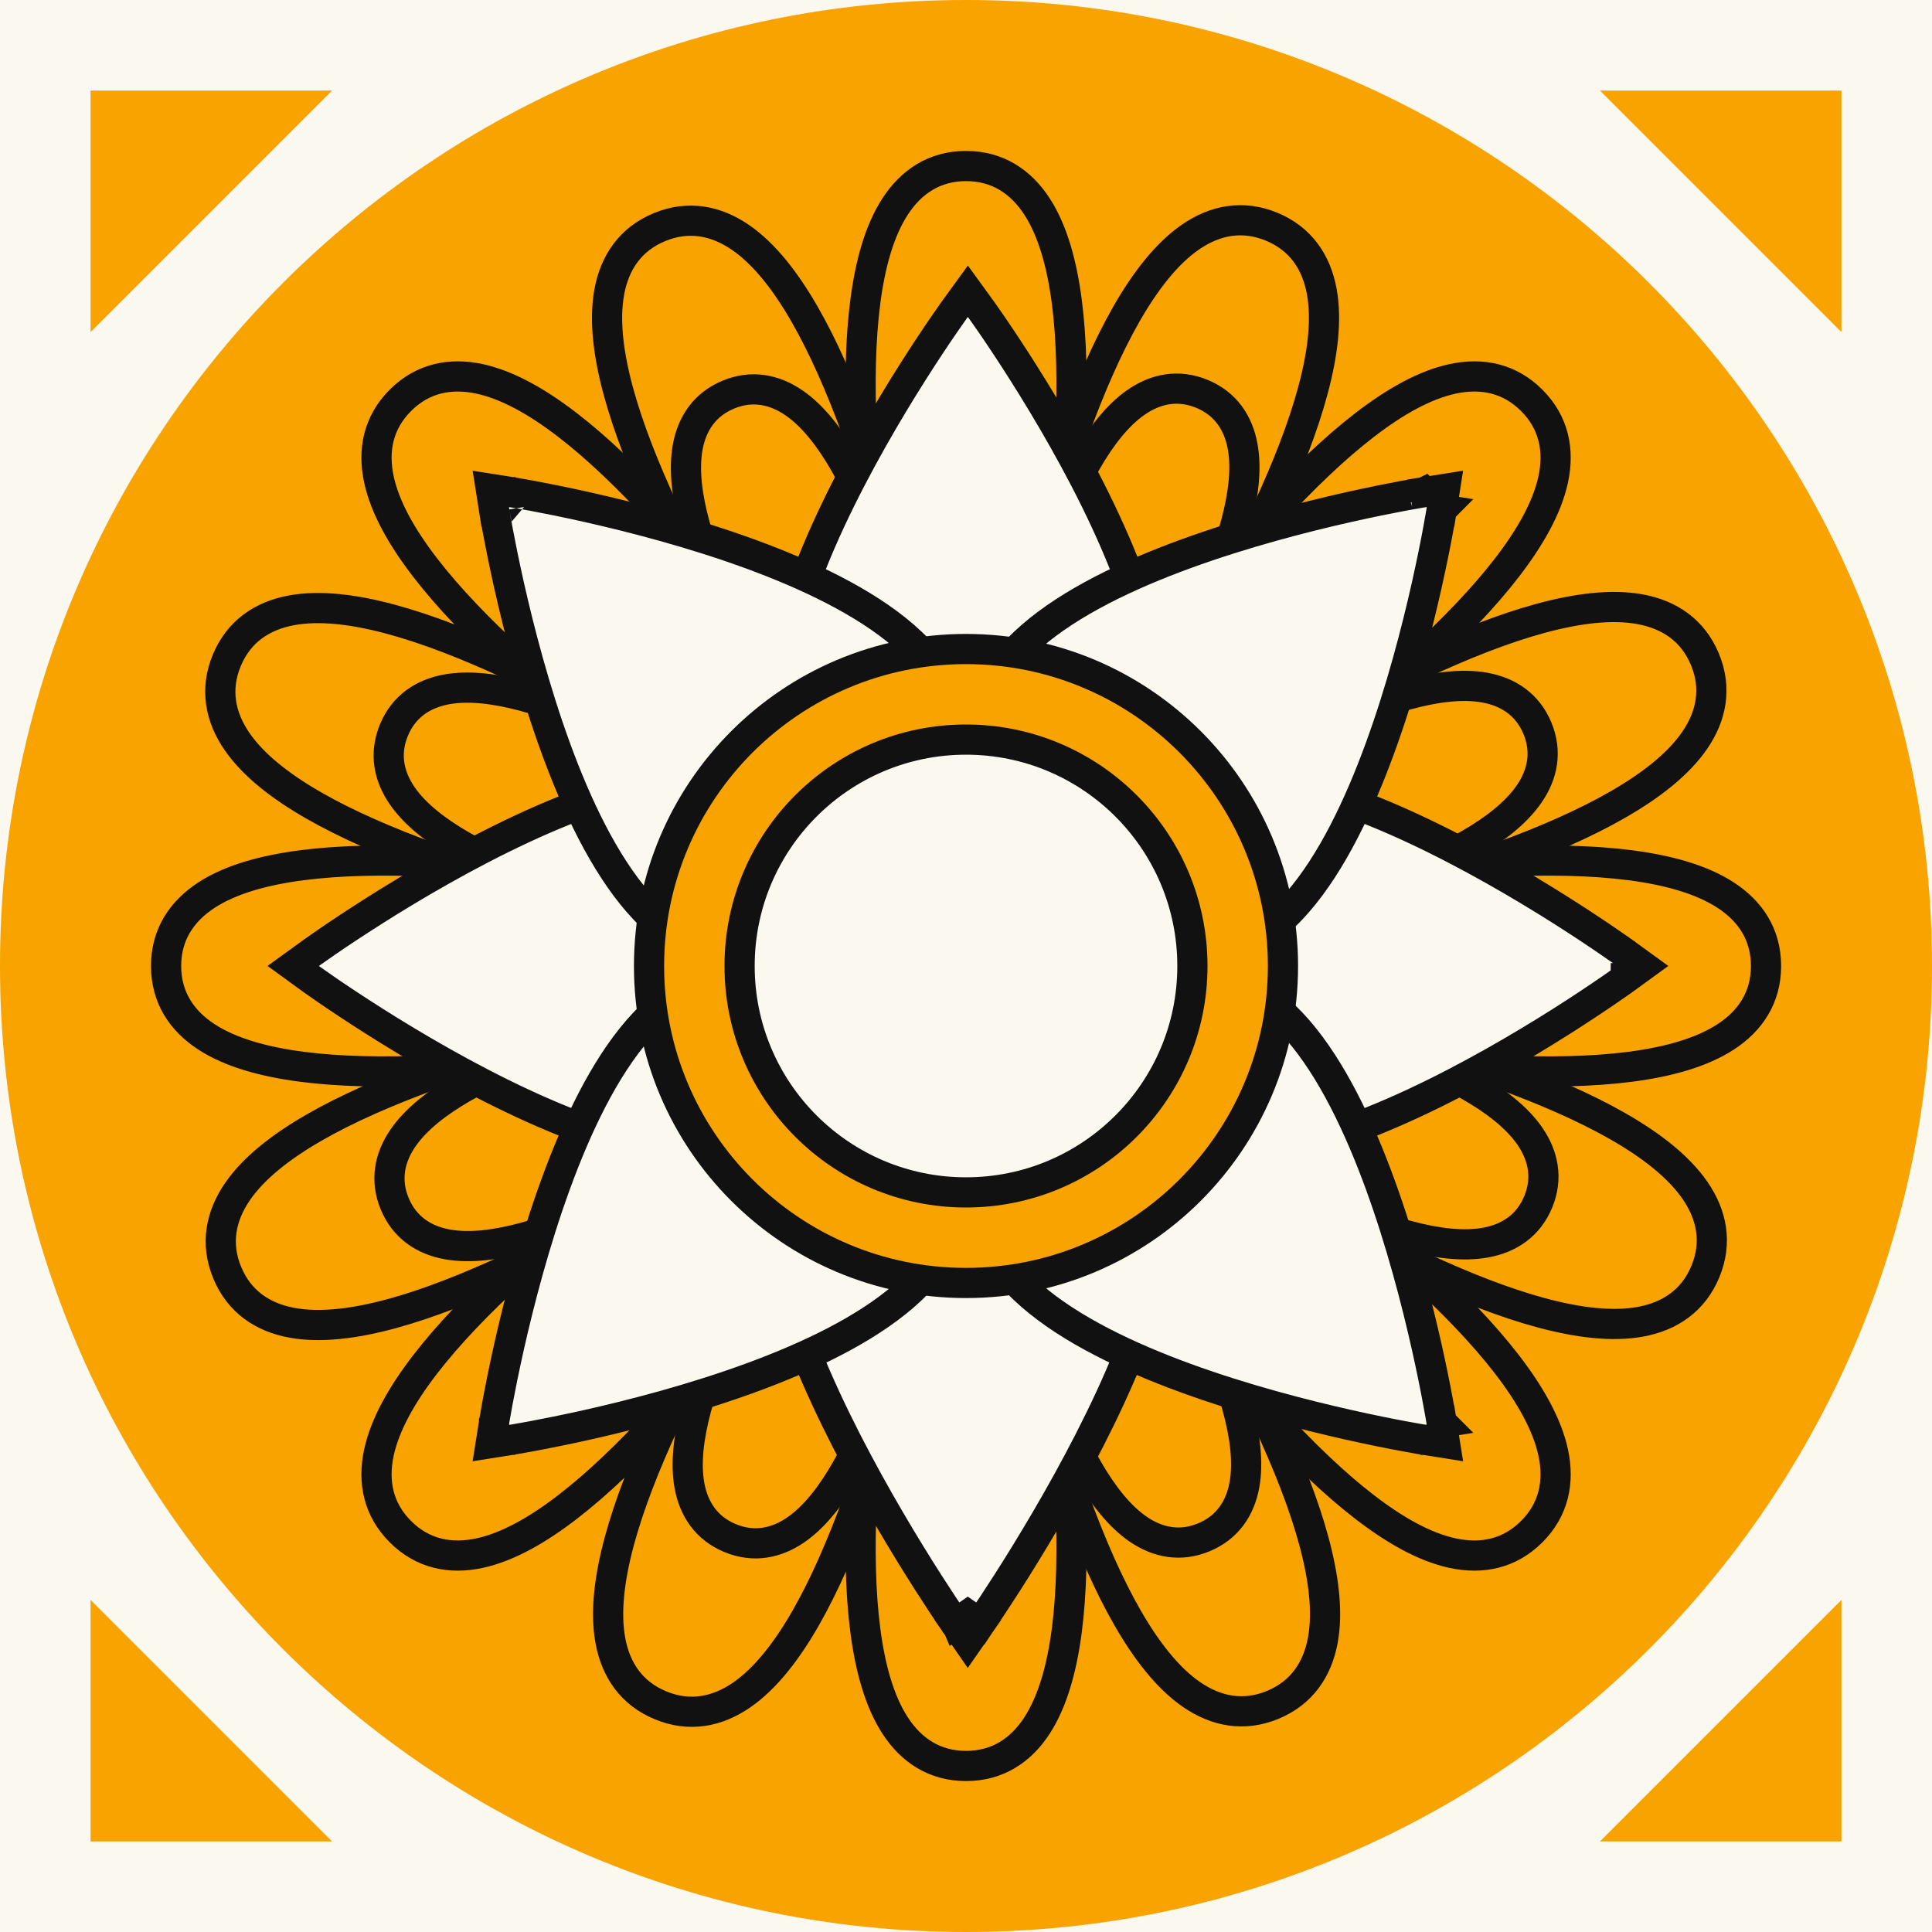
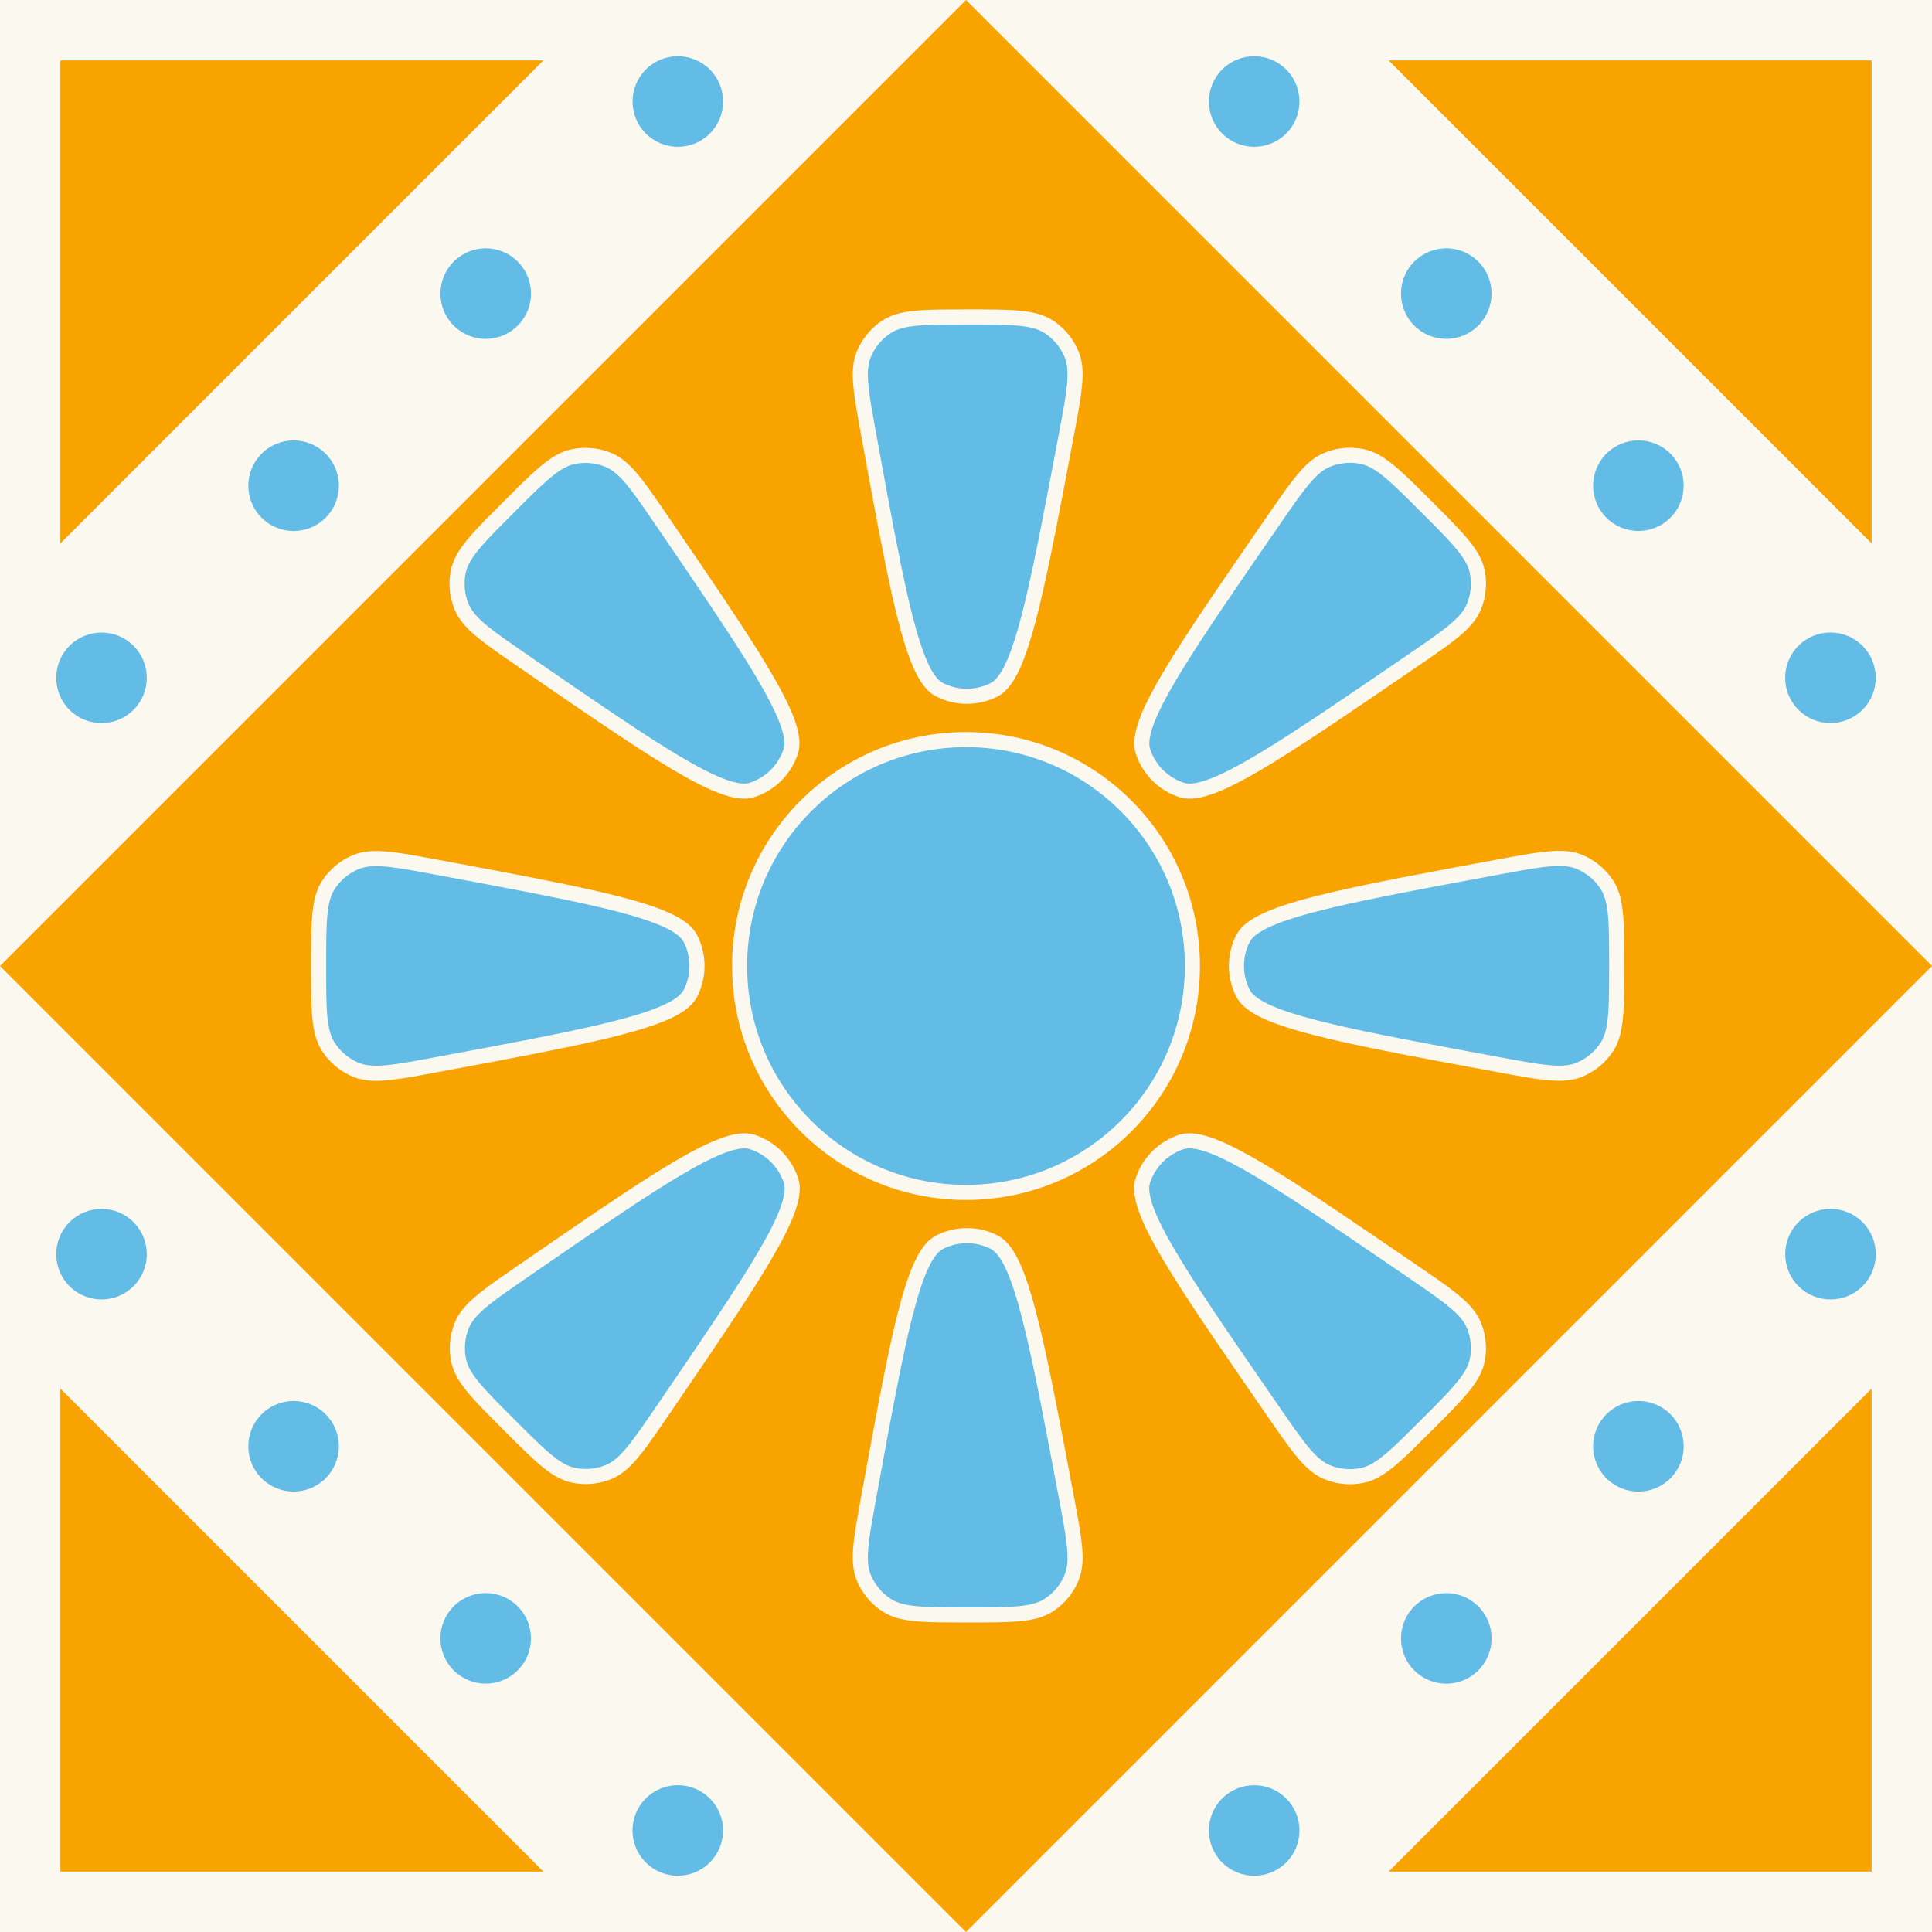
- <svg xmlns="http://www.w3.org/2000/svg" width="64" height="64" viewBox="0 0 64 64" fill="none">
-   <g clip-path="url(#clip0_2741_1939)">
-     <rect width="64" height="64" fill="#FBF8EF" />
-     <rect y="64" width="64" height="64" rx="32" transform="rotate(-90 0 64)" fill="#F8A300" />
-     <path d="M21.841 7.526C22.801 7.127 23.718 7.307 24.531 7.866C25.319 8.408 26.021 9.31 26.648 10.4C27.908 12.589 28.973 15.723 29.833 18.895C30.695 22.076 31.361 25.335 31.811 27.795C31.879 28.171 31.94 28.529 31.999 28.865C32.057 28.529 32.118 28.171 32.186 27.795C32.632 25.334 33.292 22.074 34.149 18.891C35.004 15.718 36.064 12.582 37.32 10.392C37.946 9.3 38.648 8.397 39.434 7.854C40.247 7.293 41.163 7.113 42.123 7.509C43.084 7.906 43.605 8.681 43.784 9.651C43.958 10.592 43.818 11.726 43.49 12.941C42.834 15.38 41.371 18.349 39.736 21.2C38.096 24.059 36.262 26.834 34.841 28.892C34.624 29.207 34.413 29.502 34.217 29.781C34.496 29.585 34.792 29.375 35.106 29.157C37.162 27.732 39.934 25.894 42.79 24.25C45.639 22.61 48.605 21.142 51.042 20.481C52.257 20.152 53.391 20.009 54.331 20.182C55.302 20.36 56.078 20.88 56.477 21.839C56.875 22.799 56.696 23.716 56.136 24.529C55.594 25.317 54.693 26.019 53.602 26.647C51.414 27.907 48.279 28.971 45.108 29.831C41.926 30.693 38.667 31.359 36.207 31.809C35.831 31.878 35.473 31.939 35.137 31.997C35.473 32.056 35.831 32.116 36.208 32.184C38.669 32.63 41.929 33.291 45.112 34.148C48.285 35.002 51.42 36.062 53.611 37.319C54.703 37.945 55.605 38.646 56.149 39.433C56.709 40.245 56.89 41.161 56.493 42.121C56.096 43.082 55.321 43.603 54.351 43.783C53.411 43.957 52.276 43.816 51.061 43.489C48.623 42.832 45.654 41.369 42.803 39.734C39.943 38.094 37.168 36.261 35.11 34.839C34.796 34.622 34.499 34.412 34.22 34.216C34.417 34.494 34.627 34.79 34.845 35.105C36.27 37.16 38.108 39.932 39.753 42.789C41.392 45.637 42.861 48.604 43.521 51.041C43.85 52.255 43.993 53.389 43.821 54.33C43.643 55.3 43.123 56.077 42.163 56.475C41.203 56.873 40.287 56.694 39.474 56.135C38.686 55.593 37.984 54.691 37.356 53.601C36.096 51.412 35.031 48.278 34.172 45.106C33.309 41.924 32.644 38.666 32.194 36.205C32.125 35.829 32.063 35.472 32.004 35.136C31.946 35.472 31.887 35.83 31.818 36.206C31.372 38.667 30.712 41.927 29.855 45.11C29 48.283 27.94 51.419 26.684 53.609C26.058 54.701 25.357 55.604 24.57 56.147C23.758 56.708 22.841 56.888 21.881 56.491C20.921 56.094 20.399 55.32 20.22 54.349C20.046 53.409 20.187 52.275 20.514 51.059C21.171 48.621 22.633 45.652 24.268 42.801C25.908 39.942 27.742 37.167 29.163 35.109C29.381 34.794 29.59 34.498 29.786 34.219C29.507 34.415 29.212 34.626 28.898 34.843C26.842 36.268 24.07 38.106 21.214 39.751C18.366 41.391 15.399 42.859 12.962 43.52C11.747 43.849 10.614 43.991 9.673 43.819C8.702 43.641 7.926 43.121 7.528 42.161C7.129 41.202 7.309 40.285 7.868 39.472C8.41 38.684 9.311 37.982 10.402 37.354C12.59 36.094 15.725 35.03 18.897 34.17C22.078 33.307 25.337 32.642 27.797 32.192C28.173 32.123 28.53 32.062 28.866 32.003C28.53 31.945 28.172 31.885 27.797 31.817C25.336 31.371 22.076 30.71 18.893 29.853C15.719 28.999 12.584 27.938 10.393 26.682C9.302 26.056 8.399 25.355 7.855 24.568C7.295 23.756 7.114 22.84 7.511 21.879C7.908 20.919 8.683 20.398 9.653 20.218C10.594 20.044 11.728 20.185 12.943 20.512C15.381 21.169 18.351 22.632 21.201 24.267C24.061 25.906 26.836 27.74 28.894 29.162C29.208 29.379 29.504 29.589 29.783 29.785C29.586 29.506 29.377 29.21 29.159 28.896C27.734 26.841 25.896 24.069 24.252 21.212C22.612 18.364 21.144 15.397 20.483 12.96C20.154 11.745 20.011 10.612 20.183 9.671C20.361 8.7 20.881 7.924 21.841 7.526Z" fill="#F8A300" stroke="#111111" />
-     <path d="M13.264 13.262C13.998 12.527 14.914 12.343 15.879 12.549C16.814 12.749 17.808 13.314 18.805 14.082C20.805 15.623 22.986 18.114 24.992 20.717C27.004 23.328 28.863 26.085 30.219 28.187C30.426 28.508 30.619 28.815 30.801 29.103C30.727 28.771 30.646 28.417 30.566 28.043C30.038 25.598 29.403 22.333 28.98 19.064C28.557 15.805 28.34 12.502 28.664 9.998C28.826 8.75 29.129 7.648 29.649 6.845C30.185 6.017 30.963 5.5 32.002 5.5C33.041 5.5 33.819 6.017 34.355 6.845C34.875 7.648 35.178 8.75 35.34 9.998C35.664 12.502 35.447 15.805 35.024 19.064C34.601 22.333 33.966 25.598 33.438 28.043C33.358 28.417 33.276 28.771 33.201 29.103C33.384 28.815 33.578 28.508 33.785 28.187C35.141 26.085 37 23.328 39.012 20.717C41.018 18.114 43.199 15.623 45.2 14.082C46.196 13.314 47.189 12.749 48.125 12.549C49.09 12.343 50.005 12.527 50.74 13.262C51.475 13.996 51.659 14.912 51.453 15.877C51.253 16.812 50.688 17.806 49.92 18.802C48.379 20.803 45.888 22.984 43.285 24.99C40.674 27.002 37.917 28.861 35.815 30.217C35.494 30.424 35.186 30.617 34.898 30.8C35.231 30.725 35.585 30.644 35.959 30.564C38.404 30.036 41.669 29.401 44.938 28.977C48.197 28.555 51.5 28.338 54.004 28.662C55.252 28.824 56.354 29.127 57.157 29.647C57.985 30.183 58.502 30.961 58.502 32C58.502 33.039 57.985 33.817 57.157 34.353C56.354 34.873 55.252 35.176 54.004 35.338C51.5 35.662 48.197 35.445 44.938 35.023C41.669 34.599 38.404 33.964 35.959 33.436C35.585 33.356 35.231 33.275 34.898 33.2C35.186 33.383 35.494 33.576 35.815 33.783C37.917 35.139 40.674 36.998 43.285 39.01C45.888 41.016 48.379 43.197 49.92 45.197C50.688 46.194 51.253 47.188 51.453 48.123C51.659 49.088 51.475 50.004 50.74 50.738C50.005 51.473 49.09 51.657 48.125 51.451C47.189 51.251 46.196 50.686 45.2 49.918C43.199 48.377 41.018 45.886 39.012 43.283C37 40.672 35.141 37.915 33.785 35.813C33.578 35.492 33.384 35.185 33.201 34.897C33.276 35.229 33.358 35.583 33.438 35.957C33.966 38.402 34.601 41.667 35.024 44.936C35.447 48.195 35.664 51.498 35.34 54.002C35.178 55.25 34.875 56.352 34.355 57.155C33.819 57.983 33.041 58.5 32.002 58.5C30.963 58.5 30.185 57.983 29.649 57.155C29.129 56.352 28.826 55.25 28.664 54.002C28.34 51.498 28.557 48.195 28.98 44.936C29.403 41.667 30.038 38.402 30.566 35.957C30.646 35.583 30.727 35.229 30.801 34.897C30.619 35.185 30.426 35.492 30.219 35.813C28.863 37.915 27.004 40.672 24.992 43.283C22.986 45.886 20.805 48.377 18.805 49.918C17.808 50.686 16.814 51.251 15.879 51.451C14.914 51.657 13.998 51.473 13.264 50.738C12.529 50.004 12.345 49.088 12.551 48.123C12.751 47.188 13.316 46.194 14.084 45.197C15.625 43.197 18.116 41.016 20.719 39.01C23.33 36.998 26.087 35.139 28.189 33.783C28.51 33.576 28.817 33.383 29.105 33.2C28.772 33.275 28.418 33.356 28.045 33.436C25.6 33.964 22.335 34.599 19.066 35.023C15.807 35.445 12.504 35.662 10 35.338C8.752 35.176 7.65 34.873 6.847 34.353C6.019 33.817 5.502 33.039 5.502 32C5.502 30.961 6.019 30.183 6.847 29.647C7.65 29.127 8.752 28.824 10 28.662C12.504 28.338 15.807 28.555 19.066 28.977C22.335 29.401 25.6 30.036 28.045 30.564C28.418 30.644 28.772 30.725 29.105 30.8C28.817 30.617 28.51 30.424 28.189 30.217C26.087 28.861 23.33 27.002 20.719 24.99C18.116 22.984 15.625 20.803 14.084 18.802C13.316 17.806 12.751 16.812 12.551 15.877C12.345 14.912 12.529 13.996 13.264 13.262Z" fill="#F8A300" stroke="#111111" />
-     <path d="M24.123 13.074C24.904 12.749 25.65 12.897 26.302 13.345C26.93 13.776 27.48 14.486 27.968 15.331C28.946 17.026 29.77 19.449 30.435 21.89C31.102 24.341 31.617 26.85 31.966 28.744C31.976 28.803 31.985 28.861 31.996 28.919C32.006 28.861 32.016 28.803 32.027 28.744C32.368 26.849 32.875 24.338 33.533 21.884C34.188 19.441 35.005 17.016 35.977 15.317C36.461 14.471 37.01 13.758 37.636 13.325C38.286 12.875 39.032 12.724 39.814 13.046C40.595 13.368 41.018 14.001 41.162 14.779C41.301 15.527 41.189 16.419 40.936 17.361C40.429 19.252 39.299 21.547 38.043 23.743C36.781 25.948 35.371 28.086 34.278 29.672C34.244 29.721 34.209 29.769 34.176 29.817C34.224 29.783 34.272 29.749 34.322 29.715C35.903 28.616 38.037 27.199 40.237 25.93C42.429 24.666 44.721 23.528 46.61 23.014C47.55 22.758 48.442 22.642 49.19 22.779C49.969 22.921 50.603 23.341 50.928 24.121C51.252 24.901 51.104 25.648 50.656 26.3C50.225 26.927 49.515 27.478 48.671 27.965C46.975 28.944 44.553 29.768 42.111 30.433C39.661 31.099 37.151 31.615 35.258 31.963C35.199 31.974 35.14 31.984 35.082 31.994C35.14 32.005 35.199 32.014 35.258 32.025C37.153 32.366 39.664 32.873 42.117 33.531C44.56 34.186 46.985 35.002 48.685 35.975C49.531 36.459 50.243 37.008 50.676 37.633C51.126 38.284 51.278 39.03 50.956 39.812C50.634 40.593 50.001 41.016 49.223 41.16C48.475 41.299 47.582 41.187 46.641 40.934C44.75 40.427 42.454 39.297 40.258 38.041C38.054 36.779 35.915 35.369 34.33 34.276C34.28 34.242 34.232 34.207 34.184 34.174C34.217 34.222 34.252 34.27 34.286 34.319C35.385 35.901 36.802 38.035 38.071 40.235C39.336 42.427 40.474 44.718 40.987 46.608C41.243 47.548 41.359 48.44 41.223 49.188C41.081 49.967 40.66 50.601 39.88 50.925C39.1 51.25 38.354 51.102 37.701 50.654C37.074 50.223 36.523 49.513 36.036 48.669C35.058 46.973 34.233 44.551 33.569 42.109C32.902 39.658 32.386 37.149 32.038 35.255C32.027 35.196 32.017 35.138 32.006 35.08C31.996 35.138 31.987 35.197 31.977 35.255C31.635 37.151 31.129 39.662 30.471 42.115C29.815 44.558 28.999 46.983 28.027 48.682C27.543 49.529 26.994 50.241 26.368 50.674C25.717 51.124 24.971 51.275 24.19 50.953C23.409 50.632 22.986 49.999 22.841 49.221C22.702 48.472 22.815 47.58 23.067 46.638C23.575 44.748 24.704 42.452 25.961 40.256C27.222 38.052 28.633 35.913 29.726 34.328C29.759 34.279 29.794 34.23 29.827 34.182C29.779 34.215 29.731 34.25 29.682 34.284C28.101 35.383 25.966 36.8 23.766 38.069C21.575 39.334 19.283 40.471 17.394 40.985C16.453 41.241 15.562 41.357 14.813 41.221C14.035 41.079 13.401 40.658 13.076 39.878C12.751 39.098 12.9 38.352 13.348 37.699C13.778 37.072 14.488 36.521 15.333 36.034C17.029 35.056 19.451 34.231 21.892 33.567C24.343 32.9 26.852 32.384 28.746 32.036C28.805 32.025 28.863 32.015 28.92 32.005C28.863 31.994 28.805 31.985 28.746 31.974C26.851 31.633 24.34 31.127 21.887 30.469C19.443 29.813 17.018 28.997 15.319 28.025C14.473 27.54 13.76 26.991 13.327 26.366C12.877 25.715 12.726 24.969 13.048 24.188C13.37 23.407 14.003 22.984 14.781 22.839C15.529 22.7 16.421 22.813 17.363 23.065C19.254 23.573 21.55 24.702 23.745 25.959C25.95 27.22 28.088 28.63 29.674 29.723C29.723 29.757 29.771 29.792 29.819 29.825C29.785 29.777 29.751 29.729 29.717 29.68C28.619 28.098 27.202 25.964 25.932 23.764C24.668 21.573 23.53 19.281 23.016 17.392C22.76 16.451 22.645 15.56 22.781 14.811C22.923 14.033 23.343 13.399 24.123 13.074Z" fill="#F8A300" stroke="#111111" />
-     <path d="M53.858 32.404L53.857 32.404C53.857 32.405 53.856 32.406 53.855 32.406C53.854 32.408 53.851 32.41 53.848 32.412C53.841 32.417 53.83 32.424 53.817 32.434C53.791 32.452 53.753 32.479 53.704 32.514C53.605 32.584 53.46 32.685 53.274 32.812C52.904 33.067 52.371 33.423 51.725 33.833C50.433 34.651 48.675 35.687 46.823 36.549C44.981 37.406 43.002 38.112 41.278 38.231C39.541 38.352 37.942 37.872 37.117 36.223C36.392 34.773 36.017 33.395 36.017 31.999C36.017 30.778 36.304 29.57 36.861 28.316L37.117 27.775C37.942 26.126 39.541 25.647 41.278 25.768C43.002 25.887 44.981 26.593 46.823 27.45C48.675 28.312 50.433 29.348 51.725 30.166C52.371 30.576 52.904 30.931 53.274 31.186C53.46 31.313 53.605 31.414 53.704 31.484C53.754 31.519 53.791 31.547 53.817 31.565C53.83 31.575 53.841 31.582 53.848 31.587C53.851 31.589 53.854 31.591 53.855 31.593L53.857 31.594L53.858 31.595L54.415 31.999L53.858 32.404Z" fill="#FBF8EF" stroke="#111111" />
-     <path d="M28.112 31.999C28.112 33.395 27.737 34.773 27.012 36.223L26.848 36.519C25.986 37.93 24.48 38.344 22.851 38.231C21.127 38.112 19.148 37.406 17.306 36.549C15.454 35.687 13.696 34.651 12.404 33.833C11.758 33.423 11.225 33.068 10.854 32.813C10.669 32.686 10.524 32.584 10.425 32.514C10.376 32.479 10.337 32.452 10.312 32.434C10.299 32.424 10.288 32.417 10.281 32.412C10.278 32.41 10.275 32.408 10.273 32.406C10.273 32.406 10.272 32.405 10.271 32.404L10.271 32.404L9.714 31.999L10.271 31.595L10.271 31.595C10.272 31.594 10.273 31.593 10.273 31.593C10.275 31.591 10.278 31.589 10.281 31.587C10.288 31.582 10.299 31.575 10.312 31.565C10.337 31.547 10.376 31.52 10.425 31.485C10.524 31.415 10.669 31.313 10.854 31.186C11.225 30.931 11.758 30.576 12.404 30.166C13.696 29.348 15.454 28.312 17.306 27.45C19.148 26.593 21.127 25.887 22.851 25.768C24.588 25.647 26.187 26.126 27.012 27.775L27.267 28.316C27.824 29.57 28.112 30.778 28.112 31.999Z" fill="#FBF8EF" stroke="#111111" />
-     <path d="M32.466 10.205L32.466 10.206C32.467 10.207 32.468 10.207 32.468 10.208C32.47 10.21 32.472 10.213 32.474 10.216C32.479 10.223 32.486 10.233 32.496 10.246C32.514 10.272 32.541 10.31 32.576 10.359C32.646 10.459 32.748 10.604 32.876 10.789C33.13 11.16 33.486 11.692 33.895 12.339C34.713 13.631 35.749 15.388 36.611 17.24C37.468 19.082 38.174 21.061 38.294 22.785C38.414 24.523 37.934 26.121 36.285 26.946C34.835 27.671 33.457 28.047 32.061 28.047C30.84 28.047 29.632 27.76 28.378 27.202L27.837 26.946C26.188 26.121 25.709 24.523 25.83 22.785C25.949 21.061 26.655 19.082 27.512 17.24C28.374 15.388 29.41 13.631 30.228 12.339C30.637 11.692 30.993 11.16 31.248 10.789C31.375 10.604 31.477 10.459 31.547 10.359C31.582 10.31 31.609 10.272 31.627 10.246C31.637 10.233 31.644 10.223 31.649 10.216C31.651 10.213 31.654 10.21 31.655 10.208C31.655 10.207 31.656 10.207 31.657 10.206L31.657 10.205L32.062 9.648L32.466 10.205Z" fill="#FBF8EF" stroke="#111111" />
-     <path d="M32.059 53.499L31.649 53.784L32.059 54.376L32.47 53.785L32.059 53.499ZM32.059 53.499L32.47 53.784L32.472 53.781C32.474 53.779 32.476 53.777 32.478 53.773C32.483 53.766 32.491 53.755 32.501 53.741C32.52 53.713 32.548 53.671 32.584 53.617C32.658 53.509 32.764 53.351 32.897 53.149C33.163 52.747 33.536 52.171 33.963 51.475C34.818 50.084 35.897 48.207 36.788 46.277C37.672 44.361 38.396 42.337 38.493 40.668C38.541 39.83 38.435 39.032 38.066 38.377C37.687 37.704 37.059 37.234 36.183 37.015C35.356 36.808 34.688 36.809 34.041 36.858C33.381 36.909 32.818 36.999 32.061 36.999C31.305 36.999 30.741 36.909 30.082 36.858C29.516 36.815 28.934 36.809 28.244 36.946L27.94 37.015C27.064 37.234 26.437 37.704 26.057 38.377C25.688 39.032 25.581 39.83 25.629 40.668C25.726 42.337 26.45 44.361 27.334 46.277C28.224 48.207 29.302 50.084 30.156 51.475C30.583 52.171 30.956 52.747 31.221 53.149C31.354 53.351 31.46 53.509 31.534 53.617C31.57 53.671 31.599 53.713 31.619 53.741C31.628 53.755 31.635 53.766 31.64 53.773C31.642 53.777 31.645 53.779 31.646 53.781C31.647 53.782 31.648 53.784 31.648 53.784L32.059 53.499Z" fill="#FBF8EF" stroke="#111111" />
-     <path d="M47.759 16.874L47.265 16.796L47.759 16.875C47.758 16.876 47.759 16.877 47.759 16.878C47.758 16.88 47.758 16.883 47.757 16.887C47.756 16.896 47.753 16.908 47.75 16.923C47.745 16.955 47.738 17.001 47.727 17.061C47.707 17.18 47.676 17.355 47.635 17.576C47.553 18.018 47.428 18.646 47.261 19.393C46.926 20.885 46.416 22.861 45.715 24.78C45.019 26.688 44.118 28.587 42.984 29.89C41.841 31.204 40.371 31.995 38.621 31.412C37.084 30.9 35.843 30.191 34.857 29.204C33.993 28.34 33.343 27.283 32.851 26.002L32.648 25.439C32.065 23.689 32.857 22.221 34.171 21.077C35.474 19.943 37.373 19.042 39.282 18.346C41.2 17.646 43.176 17.136 44.668 16.8C45.415 16.633 46.043 16.508 46.485 16.425C46.705 16.384 46.88 16.354 47 16.333C47.059 16.323 47.106 16.315 47.137 16.31C47.153 16.308 47.166 16.305 47.174 16.304C47.178 16.303 47.181 16.303 47.183 16.303L47.185 16.302L47.186 16.303C47.187 16.305 47.191 16.331 47.228 16.561L47.187 16.302L47.866 16.194L47.759 16.874Z" fill="#FBF8EF" stroke="#111111" />
-     <path d="M29.268 34.794C30.255 35.781 30.964 37.021 31.476 38.558L31.569 38.884C31.958 40.491 31.186 41.849 29.954 42.921C28.651 44.056 26.752 44.956 24.844 45.652C22.925 46.352 20.949 46.863 19.457 47.198C18.71 47.365 18.082 47.489 17.64 47.572C17.419 47.613 17.245 47.644 17.125 47.664C17.065 47.675 17.018 47.683 16.987 47.688C16.971 47.691 16.96 47.693 16.951 47.694C16.947 47.695 16.944 47.695 16.942 47.696C16.941 47.696 16.94 47.696 16.939 47.696L16.938 47.696L16.258 47.804L16.366 47.124L16.366 47.122L16.367 47.12C16.367 47.118 16.367 47.115 16.368 47.111C16.369 47.102 16.371 47.09 16.373 47.075C16.379 47.043 16.387 46.997 16.397 46.937C16.418 46.817 16.448 46.642 16.489 46.422C16.572 45.98 16.697 45.352 16.864 44.605C17.2 43.113 17.71 41.137 18.41 39.219C19.106 37.31 20.007 35.411 21.141 34.108C22.285 32.794 23.753 32.002 25.503 32.585L26.066 32.788C27.347 33.28 28.404 33.93 29.268 34.794Z" fill="#FBF8EF" stroke="#111111" />
-     <path d="M16.938 16.302L16.939 16.302L16.941 16.303C16.943 16.303 16.947 16.304 16.951 16.305C16.959 16.306 16.972 16.308 16.987 16.311C17.019 16.316 17.065 16.323 17.125 16.334C17.244 16.354 17.419 16.385 17.64 16.426C18.082 16.509 18.71 16.633 19.457 16.801C20.949 17.136 22.925 17.647 24.844 18.347C26.752 19.044 28.651 19.944 29.954 21.078C31.268 22.222 32.06 23.69 31.477 25.44C30.964 26.978 30.255 28.218 29.268 29.205C28.405 30.068 27.348 30.719 26.067 31.212L25.504 31.413C23.755 31.996 22.285 31.205 21.142 29.891C20.007 28.587 19.107 26.688 18.41 24.78C17.71 22.861 17.2 20.885 16.864 19.393C16.697 18.646 16.572 18.018 16.489 17.576C16.448 17.356 16.418 17.181 16.397 17.061C16.387 17.002 16.379 16.955 16.374 16.924C16.372 16.908 16.369 16.896 16.367 16.888C16.367 16.884 16.366 16.881 16.366 16.878L16.366 16.876C16.366 16.875 16.366 16.875 16.86 16.796L16.365 16.875L16.258 16.195L16.938 16.302Z" fill="#FBF8EF" stroke="#111111" />
-     <path d="M34.855 34.794C35.842 33.807 37.082 33.098 38.62 32.586L38.945 32.493C40.553 32.104 41.911 32.876 42.983 34.108C44.117 35.411 45.017 37.31 45.714 39.218C46.414 41.137 46.924 43.113 47.259 44.605C47.427 45.352 47.551 45.98 47.633 46.422C47.675 46.643 47.706 46.818 47.726 46.937C47.736 46.997 47.744 47.043 47.749 47.075C47.751 47.09 47.754 47.103 47.755 47.111C47.756 47.115 47.757 47.118 47.757 47.12C47.757 47.121 47.757 47.122 47.757 47.123L47.758 47.124L47.263 47.202L47.757 47.124L47.865 47.804L47.185 47.696L47.184 47.696L47.182 47.695C47.18 47.695 47.176 47.695 47.172 47.694C47.164 47.693 47.151 47.69 47.136 47.688C47.104 47.683 47.058 47.675 46.998 47.665C46.878 47.645 46.704 47.614 46.483 47.572C46.041 47.49 45.413 47.365 44.666 47.197C43.175 46.862 41.199 46.352 39.28 45.652C37.372 44.956 35.473 44.055 34.169 42.921C32.856 41.778 32.064 40.309 32.647 38.559L32.849 37.996C33.342 36.715 33.992 35.658 34.855 34.794Z" fill="#FBF8EF" stroke="#111111" />
-     <rect x="21.5" y="21.5" width="21" height="21" rx="10.5" fill="#F8A300" stroke="#111111" />
-     <rect x="24.5" y="24.5" width="15" height="15" rx="7.5" fill="#FBF8EF" stroke="#111111" />
-     <path d="M61 53V61H53L61 53Z" fill="#F8A300" />
-     <path d="M53 3H61V11L53 3Z" fill="#F8A300" />
-     <path d="M11 3H3V11L11 3Z" fill="#F8A300" />
-     <path d="M11 61H3V53L11 61Z" fill="#F8A300" />
+ <svg xmlns="http://www.w3.org/2000/svg" width="128" height="128" viewBox="0 0 128 128" fill="none">
+   <g clip-path="url(#clip0_2802_76)">
+     <mask id="mask0_2802_76" style="mask-type:luminance" maskUnits="userSpaceOnUse" x="0" y="0" width="128" height="128">
+       <path d="M128 0L0 0L0 128H128V0Z" fill="white" />
+     </mask>
+     <g mask="url(#mask0_2802_76)">
+       <path d="M128 0L0 0L0 128H128V0Z" fill="#FBF8EF" />
+       <path d="M64 2.19063e-06L0 64L64 128L128 64L64 2.19063e-06Z" fill="#F8A300" />
+       <path d="M102.927 56.883C103.63 56.845 104.177 56.907 104.66 57.11L104.93 57.236C105.545 57.551 106.071 58.02 106.452 58.601L106.567 58.794C106.82 59.258 106.955 59.823 107.027 60.572L107.055 60.905C107.11 61.709 107.109 62.709 107.109 63.988C107.109 65.267 107.11 66.267 107.055 67.07L107.027 67.403C106.955 68.152 106.82 68.717 106.567 69.182L106.452 69.375C106.071 69.956 105.545 70.425 104.93 70.739L104.661 70.864C104.178 71.067 103.632 71.13 102.929 71.093L102.617 71.07C101.975 71.014 101.207 70.888 100.258 70.716L99.245 70.529C94.576 69.664 90.928 68.988 88.228 68.353L87.128 68.083C85.912 67.77 84.929 67.462 84.172 67.141L83.861 67.002C83.168 66.676 82.698 66.334 82.441 65.957L82.345 65.794C81.773 64.661 81.772 63.323 82.344 62.19V62.188L82.44 62.025C82.697 61.649 83.167 61.307 83.86 60.98L84.171 60.842C84.928 60.52 85.91 60.211 87.126 59.898L88.227 59.628C90.927 58.992 94.575 58.314 99.243 57.447L100.256 57.261C101.206 57.088 101.974 56.962 102.616 56.905L102.927 56.883Z" fill="#63BCE5" stroke="#FBF8EF" />
+       <path d="M23.777 57.042C24.28 56.879 24.859 56.85 25.607 56.917L25.939 56.952C26.737 57.045 27.718 57.228 28.974 57.462L32.697 58.16C36.175 58.819 38.925 59.369 40.993 59.904L41.971 60.172C42.892 60.438 43.645 60.704 44.235 60.982L44.518 61.123C45.143 61.452 45.549 61.8 45.744 62.185L45.846 62.401C46.288 63.418 46.288 64.573 45.846 65.59L45.744 65.806C45.549 66.191 45.142 66.539 44.517 66.868L44.235 67.008C43.645 67.286 42.892 67.553 41.971 67.819L40.993 68.086C38.925 68.621 36.175 69.172 32.696 69.83L28.974 70.527C27.718 70.762 26.737 70.945 25.939 71.038L25.607 71.072C24.859 71.139 24.28 71.111 23.777 70.948L23.566 70.87C22.922 70.601 22.361 70.168 21.938 69.616L21.765 69.373C21.478 68.936 21.316 68.411 21.226 67.714L21.191 67.404C21.11 66.55 21.109 65.455 21.109 63.995C21.109 62.535 21.11 61.441 21.191 60.586V60.585L21.226 60.276C21.303 59.679 21.433 59.207 21.649 58.81L21.765 58.616C22.203 57.949 22.83 57.427 23.566 57.119L23.777 57.042Z" fill="#63BCE5" stroke="#FBF8EF" />
+       <path d="M64.101 21.001C65.566 21.001 66.665 21.001 67.522 21.083L67.832 21.118C68.532 21.209 69.059 21.371 69.497 21.659L69.74 21.833C70.29 22.257 70.721 22.818 70.99 23.462L71.068 23.673C71.207 24.105 71.247 24.593 71.212 25.197L71.189 25.509C71.13 26.152 71.001 26.92 70.825 27.871L70.634 28.886C69.755 33.532 69.069 37.162 68.426 39.851L68.153 40.945C67.837 42.155 67.526 43.133 67.203 43.887L67.063 44.196C66.736 44.886 66.393 45.355 66.016 45.609L65.853 45.705C64.787 46.241 63.541 46.271 62.456 45.796L62.241 45.694C61.855 45.498 61.508 45.09 61.179 44.461L61.04 44.178C60.763 43.585 60.498 42.828 60.234 41.903L59.97 40.921C59.44 38.843 58.897 36.081 58.248 32.587L57.561 28.847C57.331 27.593 57.152 26.613 57.062 25.815L57.029 25.484C56.956 24.63 57.006 23.997 57.238 23.447L57.364 23.178C57.679 22.562 58.149 22.036 58.731 21.655L58.924 21.54C59.388 21.288 59.951 21.154 60.698 21.083L61.029 21.056C61.83 21.001 62.826 21.001 64.101 21.001Z" fill="#63BCE5" stroke="#FBF8EF" />
+       <path d="M62.46 82.2C63.546 81.726 64.791 81.755 65.857 82.291L66.02 82.388C66.397 82.643 66.74 83.11 67.067 83.8L67.207 84.109C67.53 84.863 67.84 85.841 68.156 87.051L68.429 88.145C69.071 90.834 69.757 94.464 70.635 99.111L70.825 100.125C71.001 101.076 71.131 101.844 71.189 102.487L71.213 102.799C71.247 103.402 71.207 103.891 71.068 104.322L70.99 104.534C70.722 105.178 70.29 105.739 69.739 106.163L69.497 106.336C69.059 106.624 68.532 106.786 67.833 106.877L67.522 106.912C66.665 106.994 65.567 106.994 64.103 106.994C62.828 106.994 61.831 106.994 61.03 106.939L60.698 106.912C59.952 106.841 59.389 106.707 58.925 106.455L58.731 106.34C58.15 105.959 57.679 105.434 57.363 104.817L57.238 104.548C57.006 103.998 56.956 103.365 57.029 102.511L57.062 102.18C57.153 101.382 57.333 100.402 57.562 99.147L58.25 95.408C58.899 91.914 59.442 89.152 59.973 87.074L60.237 86.092C60.502 85.166 60.767 84.41 61.044 83.817L61.184 83.534C61.512 82.906 61.86 82.498 62.245 82.302L62.46 82.2Z" fill="#63BCE5" stroke="#FBF8EF" />
+       <path d="M88.214 30.357C88.871 30.145 89.575 30.107 90.255 30.248L90.473 30.303C90.979 30.453 91.473 30.756 92.053 31.233L92.307 31.449C92.912 31.977 93.618 32.683 94.52 33.586L95.249 34.316C95.93 35.003 96.47 35.564 96.881 36.062L97.075 36.307C97.505 36.866 97.763 37.353 97.869 37.866L97.918 38.16C97.994 38.749 97.939 39.347 97.755 39.911L97.652 40.19C97.454 40.675 97.111 41.107 96.585 41.577L96.349 41.781C95.853 42.195 95.219 42.647 94.423 43.196L93.571 43.779C89.656 46.456 86.598 48.548 84.238 50.002L83.269 50.586C82.188 51.221 81.276 51.695 80.513 52.001L80.194 52.121C79.474 52.379 78.9 52.469 78.453 52.383L78.269 52.335C77.138 51.961 76.237 51.104 75.804 50.003L75.724 49.779C75.57 49.309 75.647 48.677 75.945 47.855L76.067 47.537C76.377 46.775 76.855 45.865 77.494 44.786L78.082 43.819C79.545 41.466 81.649 38.416 84.342 34.513L84.927 33.667C85.385 33.008 85.776 32.461 86.134 32.012L86.345 31.753C86.897 31.096 87.381 30.684 87.935 30.459H87.936L88.214 30.357Z" fill="#63BCE5" stroke="#FBF8EF" />
+       <path d="M48.224 75.78C48.899 75.569 49.433 75.527 49.844 75.66L50.067 75.741C51.172 76.174 52.032 77.078 52.406 78.213L52.454 78.397C52.539 78.842 52.45 79.415 52.194 80.132V80.133C51.901 80.953 51.389 81.964 50.668 83.193L50.667 83.192C49.585 85.037 48.034 87.377 46.043 90.309L43.908 93.442C43.187 94.499 42.622 95.324 42.124 95.957L41.914 96.217C41.432 96.795 41.002 97.186 40.531 97.427L40.327 97.522C39.681 97.788 38.978 97.879 38.288 97.789L37.993 97.739C37.481 97.633 36.994 97.376 36.437 96.946L36.192 96.751C35.695 96.34 35.134 95.801 34.448 95.121L33.72 94.394C32.818 93.492 32.113 92.788 31.585 92.183L31.37 91.929C30.893 91.35 30.588 90.857 30.439 90.352L30.384 90.134C30.221 89.354 30.295 88.543 30.597 87.805L30.69 87.601C30.93 87.131 31.318 86.701 31.892 86.219L32.149 86.008C32.778 85.508 33.599 84.944 34.649 84.221L37.773 82.072C40.697 80.07 43.03 78.508 44.871 77.419L45.751 76.914C46.59 76.449 47.311 76.103 47.925 75.881H47.926L48.224 75.78Z" fill="#63BCE5" stroke="#FBF8EF" />
+       <path d="M38.269 30.204C38.958 30.114 39.661 30.206 40.308 30.472L40.512 30.566C40.982 30.808 41.413 31.198 41.895 31.776L42.105 32.036C42.603 32.669 43.167 33.495 43.889 34.552L46.024 37.685C48.016 40.618 49.569 42.958 50.65 44.804L51.151 45.685C51.613 46.527 51.957 47.249 52.177 47.864L52.276 48.163C52.455 48.743 52.509 49.218 52.435 49.601L52.389 49.784C52.015 50.919 51.155 51.823 50.05 52.256L49.826 52.336C49.415 52.47 48.882 52.428 48.206 52.217L47.907 52.116C47.293 51.894 46.572 51.547 45.732 51.082L44.852 50.577C43.012 49.487 40.678 47.925 37.754 45.922L34.629 43.773C33.579 43.05 32.758 42.485 32.13 41.985L31.872 41.775C31.298 41.293 30.91 40.862 30.671 40.393L30.577 40.188C30.276 39.451 30.202 38.639 30.364 37.859L30.419 37.642C30.569 37.136 30.873 36.643 31.351 36.065L31.565 35.81C32.093 35.205 32.798 34.501 33.699 33.6L34.429 32.872C35.114 32.192 35.675 31.653 36.173 31.242L36.417 31.047C36.975 30.617 37.462 30.36 37.975 30.254L38.269 30.204Z" fill="#63BCE5" stroke="#FBF8EF" />
+       <path d="M78.444 75.614C78.891 75.528 79.465 75.617 80.186 75.875L80.503 75.996C81.267 76.302 82.18 76.776 83.262 77.411L84.231 77.995C86.592 79.449 89.652 81.541 93.569 84.219L94.42 84.802C95.217 85.351 95.851 85.804 96.347 86.218L96.584 86.421C97.109 86.891 97.453 87.322 97.652 87.808L97.754 88.087C97.938 88.651 97.994 89.249 97.918 89.838L97.869 90.132C97.748 90.719 97.428 91.271 96.88 91.936H96.879C96.468 92.434 95.929 92.996 95.248 93.683L94.519 94.413C93.616 95.316 92.911 96.022 92.305 96.55L92.051 96.765C91.472 97.243 90.978 97.546 90.471 97.696L90.253 97.751C89.574 97.892 88.871 97.854 88.213 97.642L87.935 97.54C87.451 97.343 87.019 97.003 86.548 96.481L86.344 96.246C85.791 95.59 85.17 94.689 84.341 93.488H84.34C81.645 89.584 79.54 86.533 78.076 84.179L77.488 83.212C76.756 81.979 76.235 80.965 75.937 80.143L75.938 80.142C75.64 79.319 75.562 78.688 75.715 78.218V78.217L75.795 77.994C76.228 76.893 77.129 76.036 78.259 75.661L78.444 75.614Z" fill="#63BCE5" stroke="#FBF8EF" />
+       <path d="M64 49C72.284 49 79 55.716 79 64C79 72.284 72.284 79 64 79C55.716 79 49 72.284 49 64C49 55.716 55.716 49 64 49Z" fill="#63BCE5" stroke="#FBF8EF" />
+     </g>
+     <circle cx="6.725" cy="44.908" r="3" transform="rotate(-45 6.72457 44.9082)" fill="#63BCE5" />
+     <circle cx="83.092" cy="6.724" r="3" transform="rotate(45 83.0918 6.72409)" fill="#63BCE5" />
+     <circle cx="6.725" cy="83.092" r="3" transform="rotate(45 6.72461 83.0922)" fill="#63BCE5" />
+     <circle cx="83.092" cy="121.275" r="3" transform="rotate(-45 83.0918 121.275)" fill="#63BCE5" />
+     <circle cx="19.452" cy="32.181" r="3" transform="rotate(-45 19.4521 32.1807)" fill="#63BCE5" />
+     <circle cx="95.819" cy="19.452" r="3" transform="rotate(45 95.8188 19.4516)" fill="#63BCE5" />
+     <circle cx="19.451" cy="95.819" r="3" transform="rotate(45 19.4512 95.8188)" fill="#63BCE5" />
+     <circle cx="95.82" cy="108.548" r="3" transform="rotate(-45 95.8198 108.548)" fill="#63BCE5" />
+     <circle cx="32.18" cy="19.452" r="3" transform="rotate(-45 32.1801 19.4521)" fill="#63BCE5" />
+     <circle cx="108.546" cy="32.178" r="3" transform="rotate(45 108.546 32.1782)" fill="#63BCE5" />
+     <circle cx="32.178" cy="108.545" r="3" transform="rotate(45 32.1782 108.545)" fill="#63BCE5" />
+     <circle cx="108.548" cy="95.82" r="3" transform="rotate(-45 108.548 95.8203)" fill="#63BCE5" />
+     <circle cx="44.908" cy="6.725" r="3" transform="rotate(-45 44.9082 6.72461)" fill="#63BCE5" />
+     <circle cx="121.272" cy="44.905" r="3" transform="rotate(45 121.272 44.9048)" fill="#63BCE5" />
+     <circle cx="44.905" cy="121.273" r="3" transform="rotate(45 44.9053 121.273)" fill="#63BCE5" />
+     <circle cx="121.276" cy="83.092" r="3" transform="rotate(-45 121.276 83.0918)" fill="#63BCE5" />
+     <path d="M124 92V124H92L124 92Z" fill="#F8A300" />
+     <path d="M124 36V4H92L124 36Z" fill="#F8A300" />
+     <path d="M4 92V124H36L4 92Z" fill="#F8A300" />
+     <path d="M36 4L4 4L4 36L36 4Z" fill="#F8A300" />
  </g>
  <defs>
-     <clipPath id="clip0_2741_1939">
-       <rect width="64" height="64" fill="white" />
+     <clipPath id="clip0_2802_76">
+       <rect width="128" height="128" fill="white" />
    </clipPath>
  </defs>
</svg>
